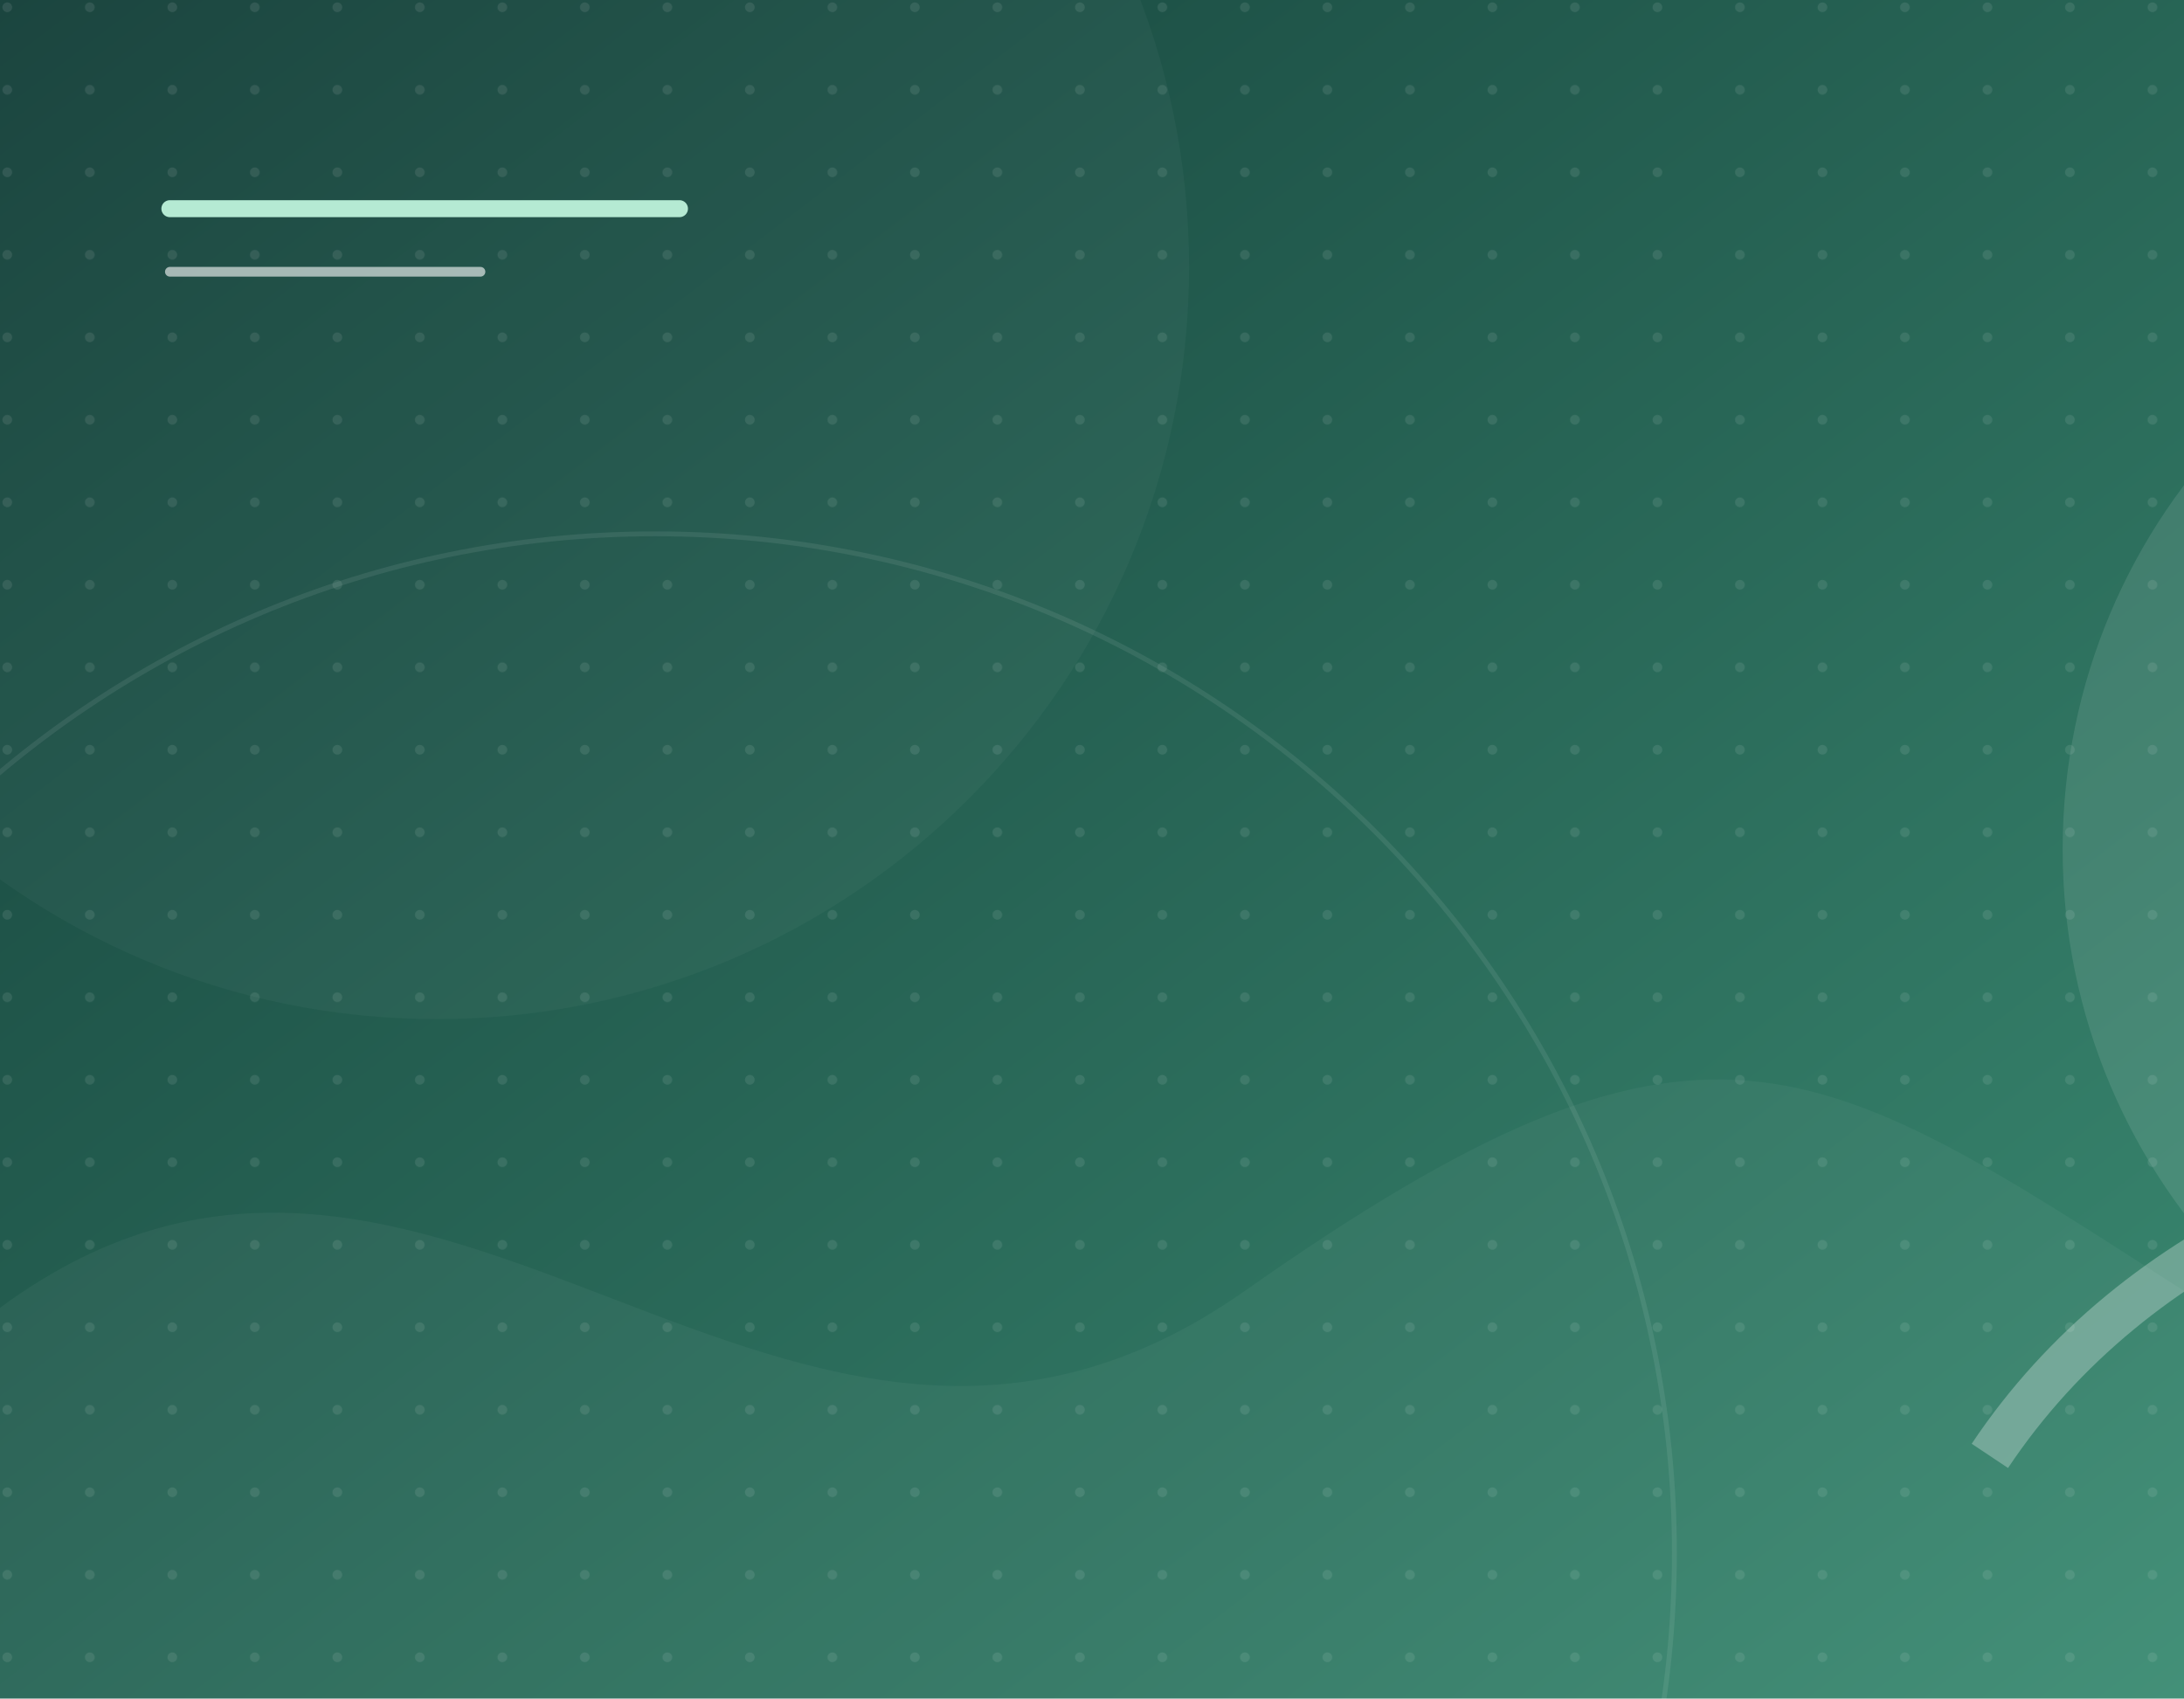
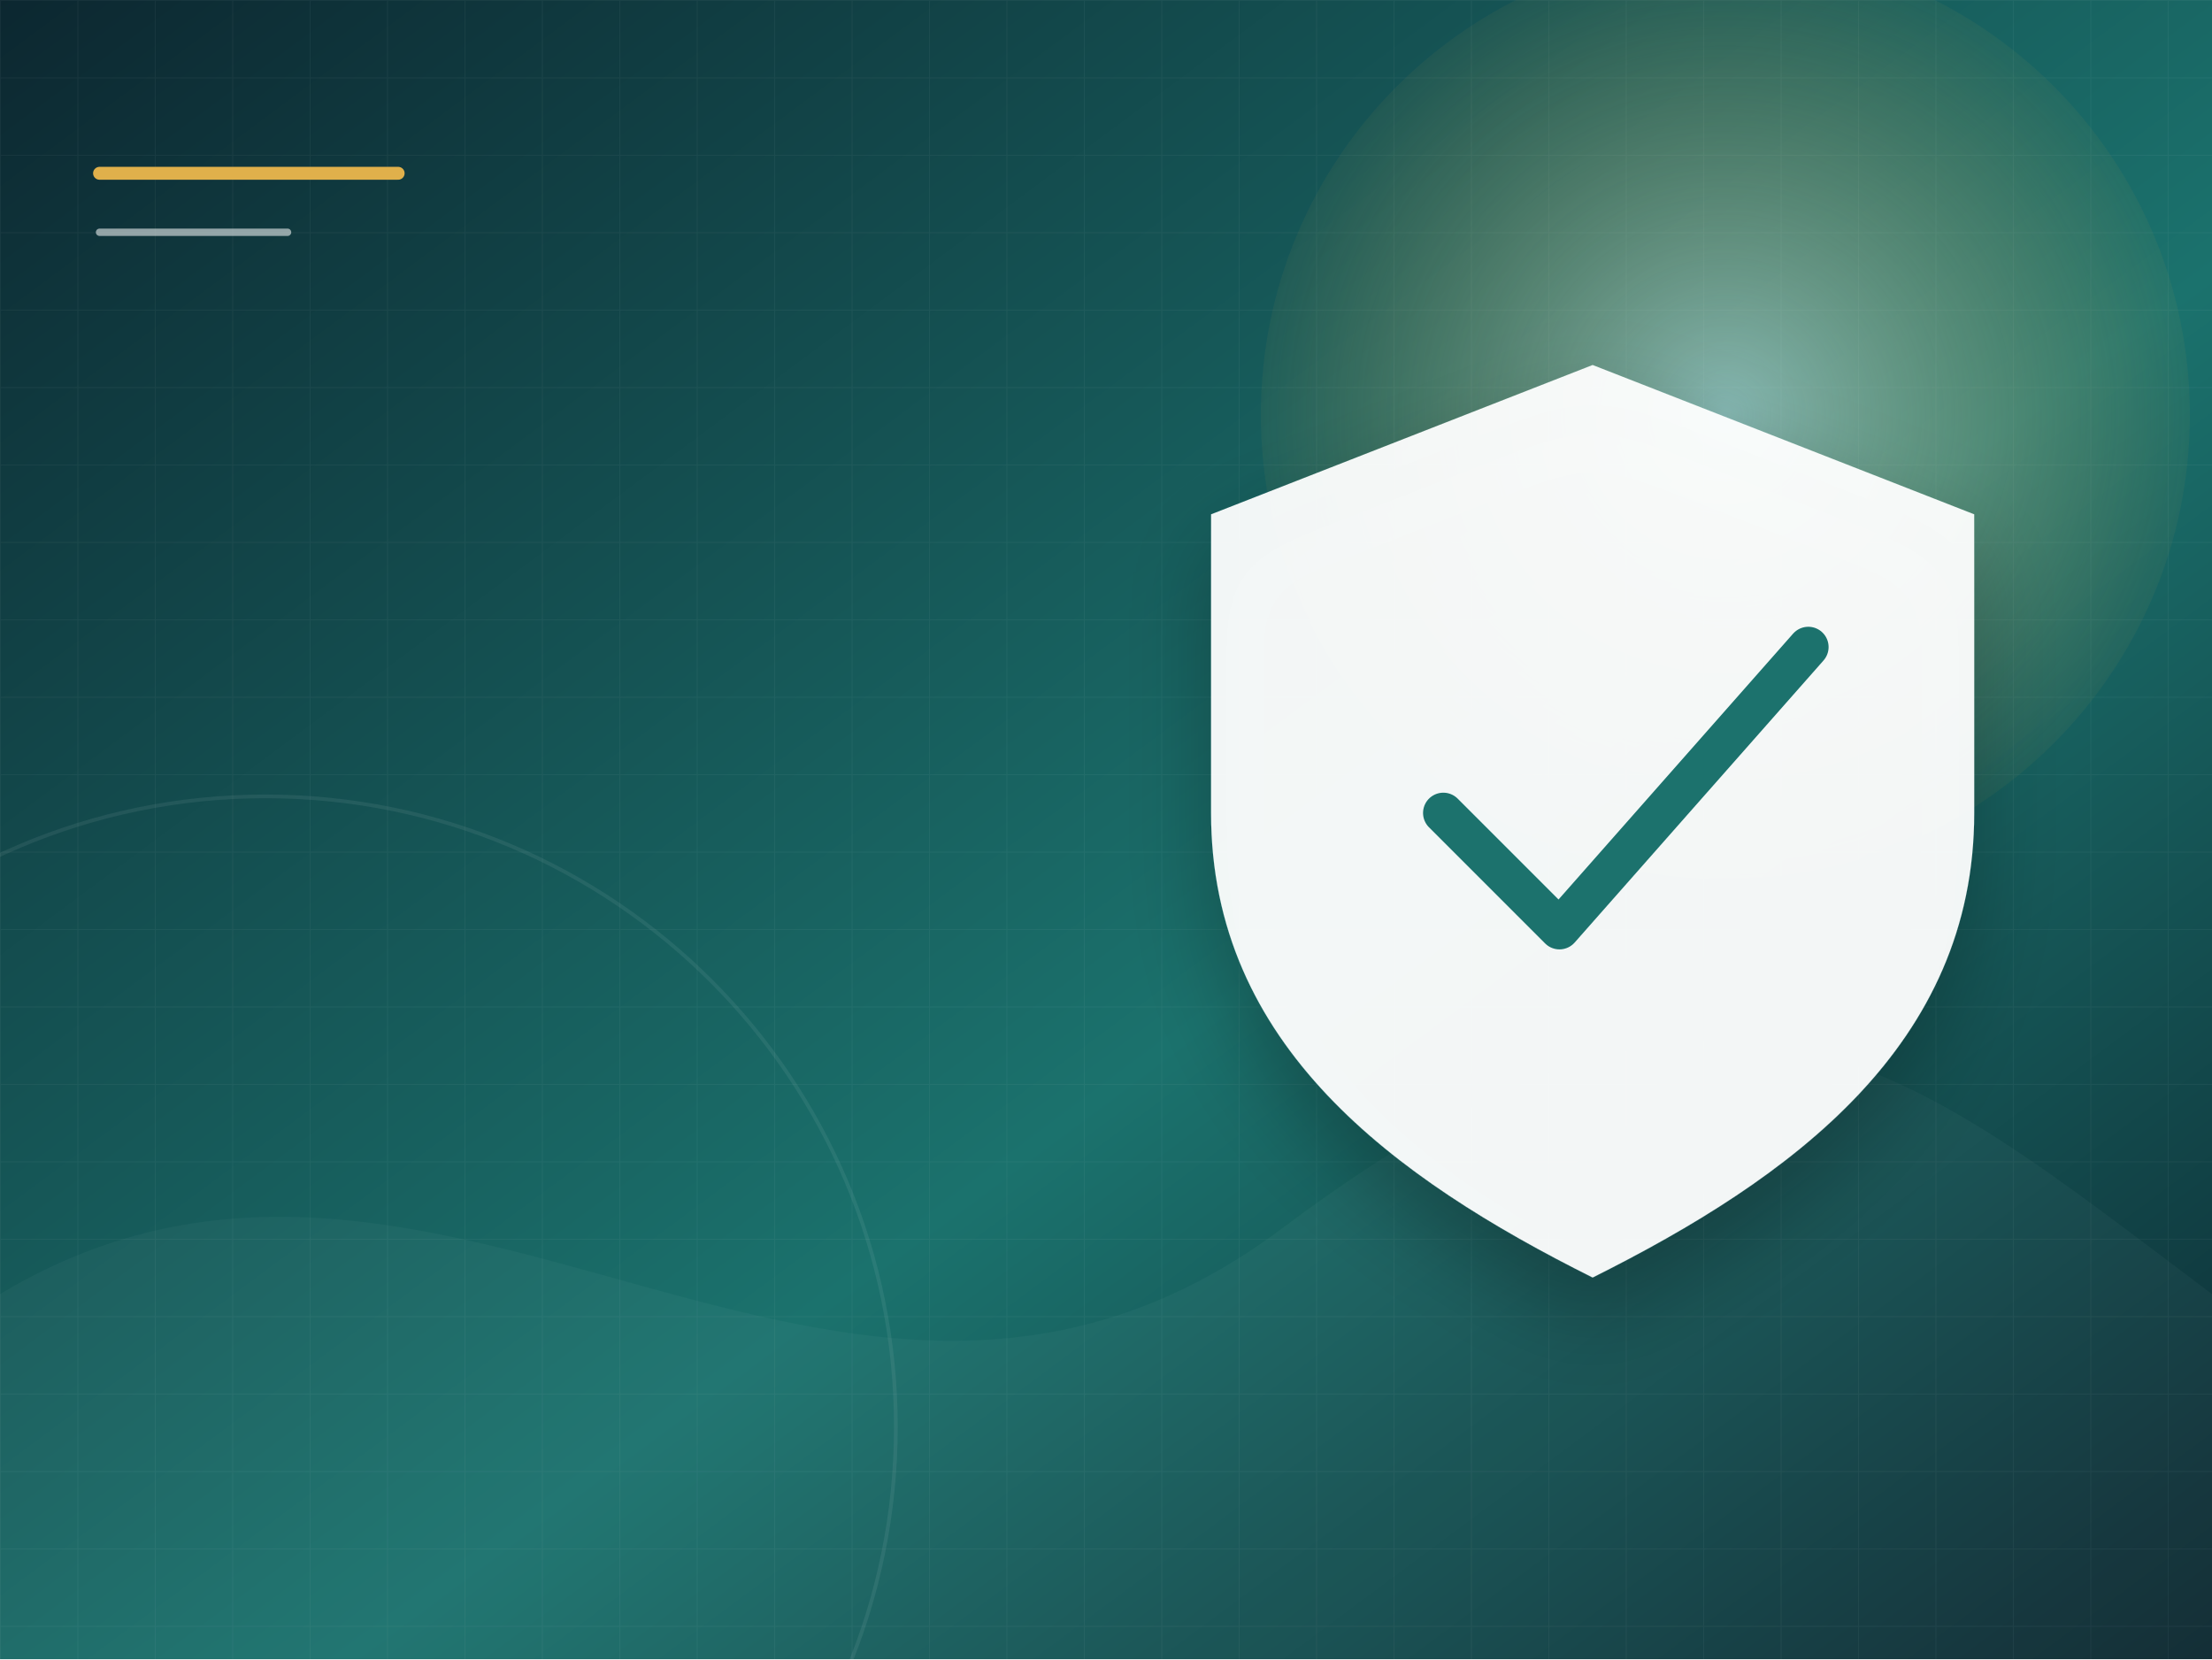
- <svg xmlns="http://www.w3.org/2000/svg" width="900" height="700" viewBox="0 0 900 700" role="img">
+ <svg xmlns="http://www.w3.org/2000/svg" width="1200" height="900" viewBox="0 0 1200 900" role="img" aria-labelledby="title-9d277070">
  <defs>
    <linearGradient id="bg9d277070" x1="0" y1="0" x2="1" y2="1">
-       <stop stop-color="#143f39" />
-       <stop offset="1" stop-color="#3b8b72" />
+       <stop stop-color="#0c2730" />
+       <stop offset=".58" stop-color="#1b726d" />
+       <stop offset="1" stop-color="#0c2730" />
    </linearGradient>
-     <linearGradient id="accent" x1="0" y1="0" x2="1" y2="1">
-       <stop stop-color="#b5ead3" />
-       <stop offset="1" stop-color="#fff" />
+     <radialGradient id="glow9d277070" cx="50%" cy="50%" r="50%">
+       <stop stop-color="#d9f4ee" stop-opacity=".92" />
+       <stop offset="1" stop-color="#e0b04b" stop-opacity=".08" />
+     </radialGradient>
+     <linearGradient id="glass9d277070" x1="0" y1="0" x2="1" y2="1">
+       <stop stop-color="#fff" stop-opacity=".36" />
+       <stop offset="1" stop-color="#fff" stop-opacity=".08" />
    </linearGradient>
-     <radialGradient id="warm">
-       <stop stop-color="#ffe9d0" />
-       <stop offset="1" stop-color="#f4a95d" />
-     </radialGradient>
-     <pattern id="dots9d277070" width="34" height="34" patternUnits="userSpaceOnUse">
-       <circle cx="3" cy="3" r="2" fill="#fff" opacity=".09" />
+     <pattern id="grid9d277070" width="42" height="42" patternUnits="userSpaceOnUse">
+       <path d="M42 0H0V42" fill="none" stroke="#fff" stroke-opacity=".045" />
    </pattern>
+     <filter id="shadow9d277070" x="-30%" y="-30%" width="160%" height="160%">
+       <feDropShadow dx="0" dy="22" stdDeviation="24" flood-color="#000" flood-opacity=".28" />
+     </filter>
  </defs>
-   <rect width="900" height="700" fill="url(#bg9d277070)" />
-   <rect width="900" height="700" fill="url(#dots9d277070)" />
-   <circle cx="180" cy="110" r="310" fill="#fff" opacity=".035" />
-   <circle cx="270" cy="640" r="420" fill="none" stroke="#fff" stroke-width="2" opacity=".08" />
-   <path d="M0 539.0C180.0 406.0 324.0 665.0 513.0 532.0S747.0 434.0 900 532.0V700H0Z" fill="#fff" opacity=".04" />
-   <circle cx="1100" cy="350" r="250" fill="#fff" opacity=".1" />
-   <circle cx="1100" cy="350" r="175" fill="#fff" opacity=".12" />
-   <circle cx="1100" cy="350" r="92" fill="#fff" opacity=".8" />
-   <path d="M820 600c120-180 440-180 560 0" fill="none" stroke="#fff" stroke-width="18" opacity=".28" />
-   <path d="M70 86h210" stroke="#b5ead3" stroke-width="7" stroke-linecap="round" />
-   <path d="M70 112h128" stroke="#fff" stroke-width="4" stroke-linecap="round" opacity=".6" />
+   <rect width="1200" height="900" fill="url(#bg9d277070)" />
+   <rect width="1200" height="900" fill="url(#grid9d277070)" />
+   <circle cx="936" cy="225" r="252" fill="url(#glow9d277070)" opacity=".62" />
+   <circle cx="144" cy="774" r="342" fill="none" stroke="#fff" stroke-opacity=".07" stroke-width="2" />
+   <path d="M0 702 C 240 558, 456 846, 696 666 S 1032 576, 1200 702 V 900 H0Z" fill="#fff" opacity=".035" />
+   <path d="M54 94H216" stroke="#e0b04b" stroke-width="7" stroke-linecap="round" />
+   <path d="M54 126H156" stroke="#fff" stroke-opacity=".55" stroke-width="4" stroke-linecap="round" />
+   <g filter="url(#shadow9d277070)">
+     <path d="M864 198L1071 279V441C1071 567 972 639 864 693C756 639 657 567 657 441V279Z" fill="#fff" opacity=".94" />
+     <path d="M783 441l63 63l135-153" fill="none" stroke="#1b726d" stroke-width="22" stroke-linecap="round" stroke-linejoin="round" />
+   </g>
</svg>
